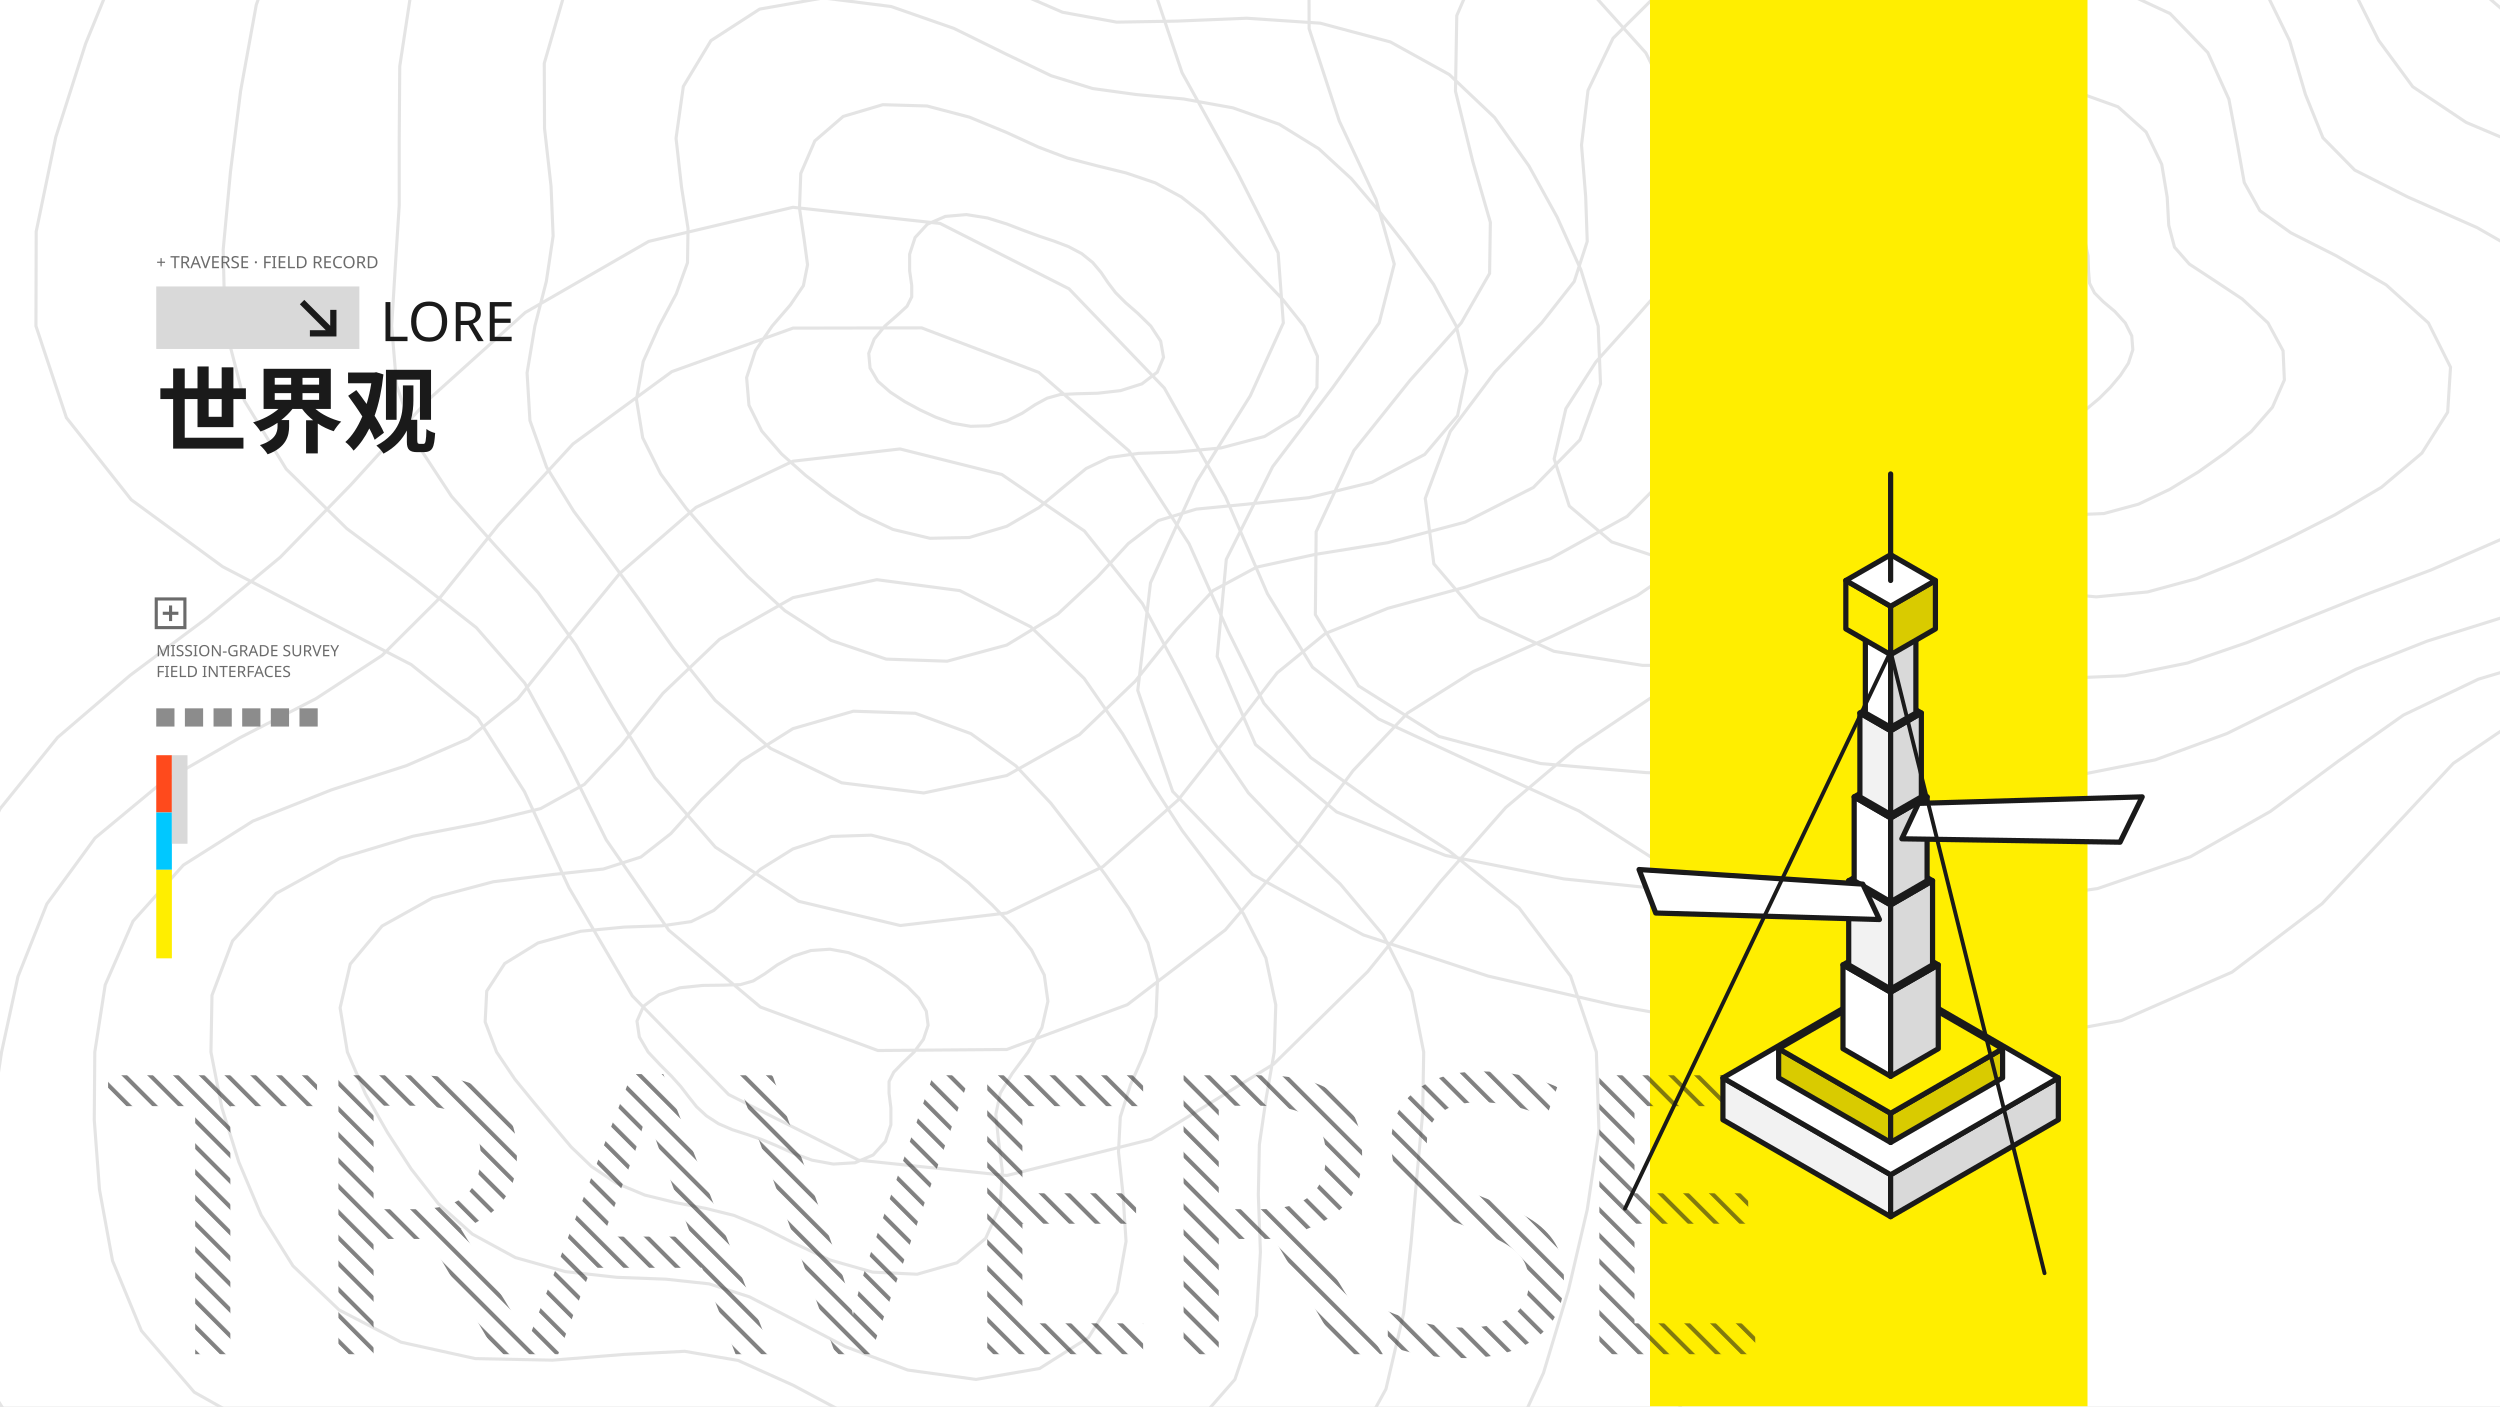
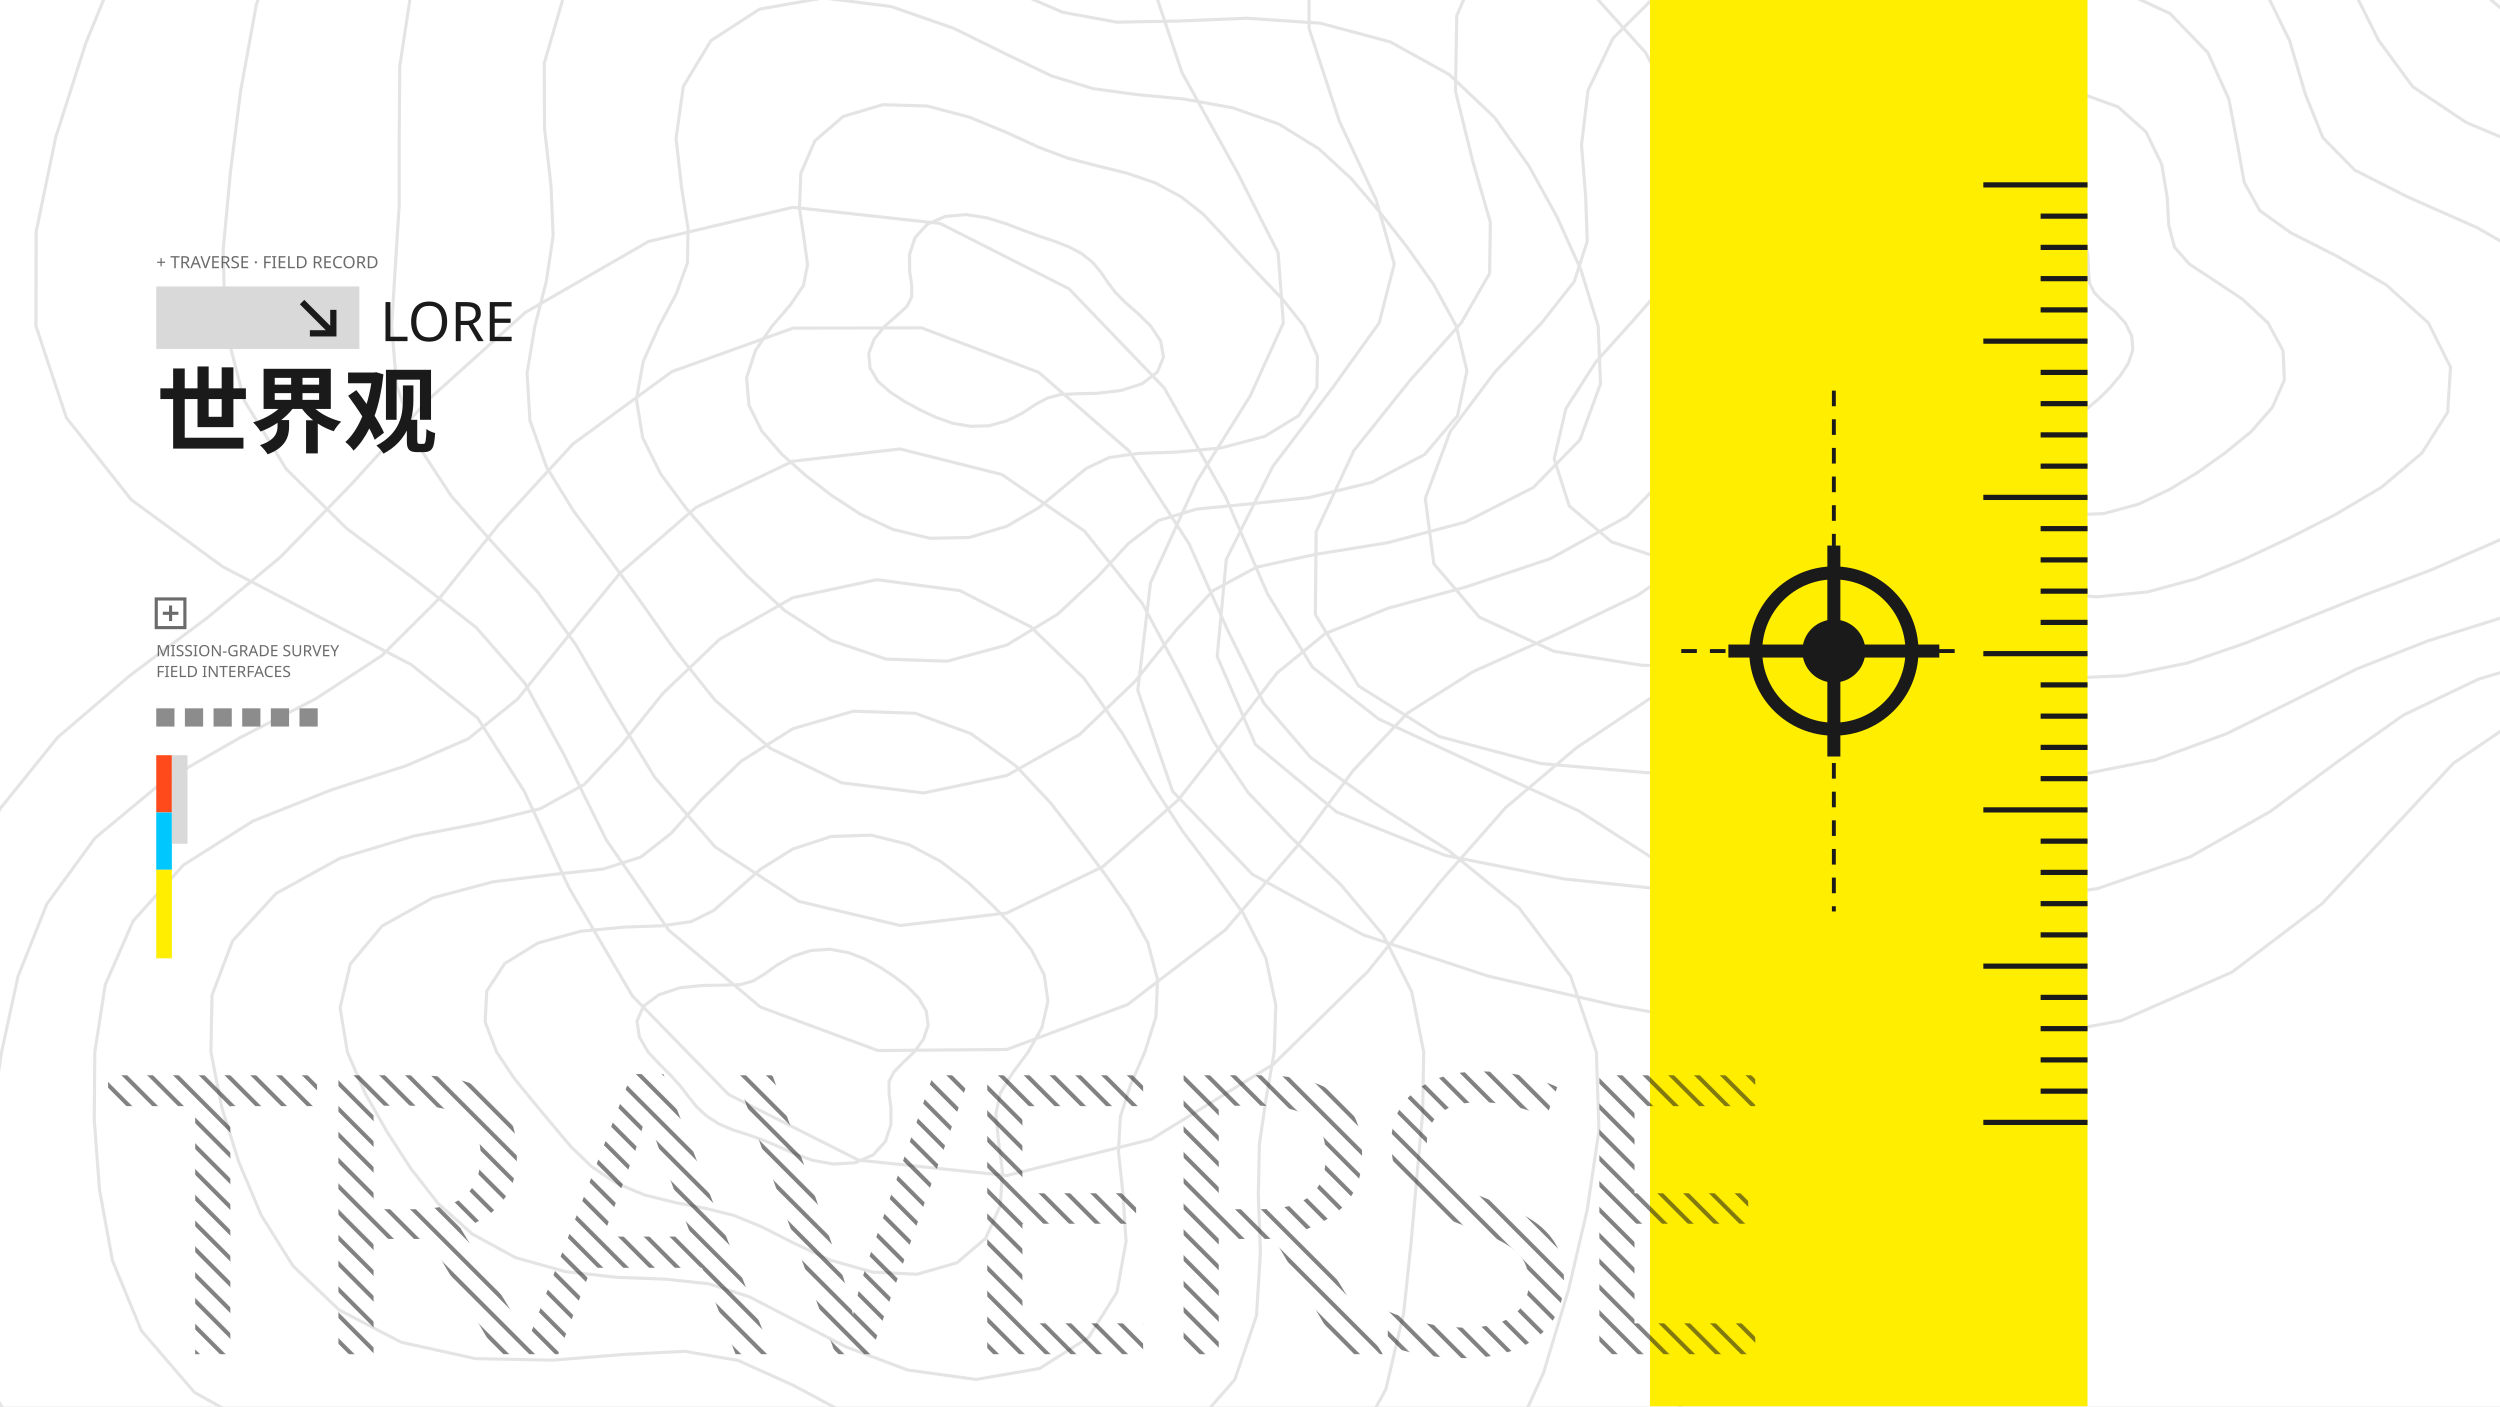
<svg xmlns="http://www.w3.org/2000/svg" width="960" height="540" viewBox="0 0 960 540" data-template="card.survey-section-title">
  <defs>
    <pattern id="survey-ghost" width="7.0" height="7.0" patternUnits="userSpaceOnUse" patternTransform="rotate(-45)">
      <rect width="1.6" height="7.0" fill="#1A1A1A" />
    </pattern>
    <linearGradient id="scrimB" x1="0" y1="0" x2="0" y2="1">
      <stop offset="0" stop-color="#000" stop-opacity="0" />
      <stop offset="1" stop-color="#000" stop-opacity="0.72" />
    </linearGradient>
    <linearGradient id="fadeW" x1="0" y1="0" x2="0" y2="1">
      <stop offset="0" stop-color="#fff" stop-opacity="0" />
      <stop offset="1" stop-color="#fff" stop-opacity="1" />
    </linearGradient>
  </defs>
  <rect x="0.0" y="0.0" width="960.0" height="540.0" fill="#FFFFFF" data-role="white" />
  <path data-deco="1" d="M351.0 404.0L346.7 408.1L343.2 411.7L341.4 415.3L341.4 419.8L342.1 425.4L342.1 431.9L340.0 438.3L335.3 443.5L328.3 446.5L320.0 447.0L311.8 445.5L304.5 442.8L298.1 439.9L292.3 437.5L286.8 435.6L281.2 433.8L275.9 431.5L271.3 428.5L267.5 425.0L264.4 421.1L261.4 417.2L257.8 413.2L253.5 408.9L248.9 404.0L245.5 398.2L244.6 392.1L247.1 386.4L253.0 382.0L261.1 379.3L269.9 378.4L277.9 378.3L284.3 378.1L289.2 376.7L293.6 374.0L298.5 370.5L304.5 367.2L311.4 365.0L318.7 364.5L325.8 365.8L332.3 368.3L338.1 371.5L343.5 375.1L348.5 378.9L352.8 383.3L355.7 388.3L356.4 393.7L354.6 399.1L351.0 404.0ZM394.8 404.0L388.7 412.2L384.1 419.8L382.4 427.9L383.4 437.7L384.9 449.7L384.1 463.0L378.5 475.5L367.5 484.9L352.2 489.3L335.1 488.5L318.6 483.8L304.5 477.2L292.5 471.1L281.8 466.7L270.9 464.0L259.4 461.8L247.6 458.9L236.6 454.3L227.1 447.9L219.3 440.4L212.4 432.2L205.3 423.7L197.7 414.4L190.7 404.0L186.3 392.4L186.9 380.6L193.8 370.0L206.6 362.1L223.0 357.6L239.7 356.0L254.3 355.5L265.4 353.9L274.1 349.6L282.2 342.5L292.0 333.8L304.5 326.0L319.2 321.2L334.6 320.7L349.0 324.3L361.4 330.9L371.8 338.9L380.9 347.4L389.1 355.9L396.1 364.8L401.0 374.4L402.4 384.5L400.1 394.6L394.8 404.0ZM439.6 404.0L434.1 416.6L430.2 428.9L429.5 442.3L431.2 458.2L432.4 476.7L428.9 496.2L418.0 513.6L399.2 525.5L374.8 529.7L348.6 526.1L324.6 517.1L304.5 506.6L287.8 498.0L272.3 493.0L255.7 491.2L237.0 490.5L217.1 488.3L197.9 482.9L181.4 473.9L168.3 462.2L157.9 448.9L148.8 434.9L140.3 420.0L133.4 404.0L130.6 387.0L134.5 370.2L146.7 355.6L166.1 344.8L189.4 338.6L212.4 335.8L231.7 333.7L246.1 329.1L257.6 320.1L269.4 307.0L284.6 292.3L304.5 279.8L327.7 273.1L351.5 273.9L372.8 281.7L390.1 294.1L403.5 308.4L414.4 322.5L424.4 335.8L433.5 348.8L440.8 362.1L444.5 376.2L443.9 390.4L439.6 404.0ZM489.3 404.0L486.2 421.7L483.6 439.5L483.2 458.8L484.0 480.8L482.5 505.2L474.2 529.7L456.1 550.4L428.5 563.1L394.8 565.5L360.3 558.3L329.6 545.3L304.5 531.9L283.4 522.4L262.9 518.9L239.5 520.1L212.2 522.3L182.5 521.7L154.0 515.4L130.2 503.0L112.5 486.1L100.3 466.6L91.7 446.2L85.2 425.4L81.0 404.0L81.4 382.2L89.3 361.3L106.0 343.1L130.5 329.6L158.6 321.1L185.5 315.9L207.6 310.5L224.4 301.2L238.6 286.1L254.6 266.2L276.3 245.5L304.5 229.5L336.7 222.6L368.6 226.8L395.8 240.7L416.3 260.5L431.1 281.8L442.7 301.6L454.0 319.0L466.0 334.9L477.5 350.9L486.1 367.9L489.9 385.9L489.3 404.0ZM546.7 404.0L546.3 427.6L544.1 451.5L541.9 476.8L539.0 504.3L532.2 533.4L516.9 561.3L490.5 583.6L453.9 595.7L411.7 595.7L370.1 585.3L333.9 569.6L304.5 555.1L279.0 547.2L252.6 547.4L221.1 553.1L183.5 559.1L143.0 559.8L105.0 551.7L74.6 534.6L54.3 511.0L43.2 484.1L38.2 456.8L36.2 430.1L36.4 404.0L40.4 378.2L51.1 353.7L70.4 332.2L97.1 315.3L127.3 303.3L156.1 294.0L179.8 283.7L198.8 268.4L216.4 246.5L238.0 220.2L267.3 194.8L304.5 177.1L345.6 172.4L384.7 182.2L416.4 203.9L438.7 231.8L453.7 259.9L465.8 284.5L479.4 304.5L496.2 322.0L514.7 339.5L531.1 359.0L542.1 380.8L546.7 404.0ZM613.0 404.0L614.0 434.2L609.5 464.5L602.3 495.3L592.7 527.2L578.0 559.4L554.3 589.0L519.5 611.5L474.9 622.6L425.7 620.8L378.5 608.6L338.0 592.4L304.5 579.6L274.0 575.6L240.4 581.2L199.2 592.2L150.4 601.6L98.9 602.4L52.3 590.8L17.5 567.1L-2.4 535.2L-9.3 500.2L-8.1 466.0L-4.0 434.1L0.6 404.0L6.9 375.0L18.0 347.1L36.5 321.8L62.3 300.4L92.1 283.3L121.3 268.3L146.7 251.7L168.7 229.8L191.3 201.7L220.0 170.5L258.0 142.7L304.5 126.0L353.9 125.9L398.9 143.0L433.5 173.1L456.6 208.8L471.7 242.6L485.3 270.0L503.3 290.9L527.9 308.4L556.4 326.7L583.3 348.6L603.1 374.8L613.0 404.0ZM687.1 404.0L686.5 441.2L675.9 477.7L660.1 513.1L640.9 547.8L616.8 581.5L584.7 611.6L542.6 633.8L491.9 644.5L437.8 642.5L386.6 631.1L342.4 617.3L304.5 608.8L267.8 610.5L225.6 622.1L173.7 637.9L113.4 649.1L51.8 647.9L-1.2 630.4L-37.3 598.2L-53.7 557.2L-53.7 513.9L-44.9 473.3L-34.7 437.0L-27.3 404.0L-21.9 372.1L-14.1 340.7L0.0 310.6L22.1 283.2L50.0 259.3L79.5 237.3L107.6 214.0L134.7 186.2L164.4 153.6L201.7 120.0L249.1 92.7L304.5 79.6L361.0 85.8L410.5 110.9L447.1 149.0L470.6 190.8L486.7 228.0L504.0 256.2L529.4 276.1L565.0 292.6L606.3 311.4L645.2 336.3L673.6 368.0L687.1 404.0ZM816.1 124.0L818.6 129.0L819.0 134.3L817.3 139.5L814.2 144.2L810.4 148.7L806.1 153.0L801.2 157.1L795.4 160.6L788.6 162.8L781.1 163.2L773.6 161.6L766.9 158.6L761.4 155.2L756.7 152.4L751.8 151.0L745.9 151.0L738.3 151.6L729.6 151.6L721.0 150.1L714.0 146.6L710.0 141.5L709.1 135.5L710.9 129.5L714.1 124.0L717.5 119.2L720.4 114.8L723.0 110.5L725.9 106.4L729.4 102.7L733.9 99.5L739.1 97.1L744.4 95.1L749.6 92.9L754.7 90.1L760.3 86.7L766.9 83.0L774.7 80.2L783.1 79.4L790.9 81.2L796.9 85.6L800.4 91.6L801.8 98.2L802.0 104.1L802.4 108.8L804.3 112.5L807.7 115.9L812.1 119.6L816.1 124.0ZM870.9 124.0L876.7 134.7L877.2 145.9L872.6 156.4L864.5 165.7L854.6 173.8L844.2 181.2L833.2 187.9L821.2 193.6L807.9 197.2L793.6 197.8L779.6 195.4L766.9 190.7L756.0 185.6L746.0 181.9L735.2 180.7L722.0 181.6L705.8 183.0L687.8 182.6L670.9 178.6L658.2 170.5L652.1 159.2L652.8 146.6L658.7 134.5L666.7 124.0L674.3 115.0L680.0 106.7L684.0 98.5L687.7 90.1L692.7 81.8L699.8 74.3L708.9 68.0L719.1 62.6L729.7 57.5L740.8 51.8L753.0 45.5L766.9 39.5L782.6 35.7L798.8 35.8L813.3 41.0L824.1 50.7L830.1 63.1L832.2 75.7L832.8 86.5L835.0 94.9L840.7 101.4L850.0 107.5L861.0 114.8L870.9 124.0ZM932.5 124.0L941.0 141.0L939.9 158.3L930.0 174.0L914.5 187.1L896.6 197.7L878.7 206.8L861.2 215.0L843.5 222.2L824.7 227.3L805.0 229.2L785.3 227.4L766.9 223.0L750.2 218.1L734.0 215.0L716.2 214.8L694.7 216.6L669.5 218.1L642.7 216.0L618.9 208.1L602.6 194.3L596.8 176.2L601.3 156.9L612.8 139.0L626.3 124.0L637.4 111.4L644.1 99.6L647.2 87.2L649.3 73.7L653.7 59.6L662.2 46.4L674.8 35.1L690.4 25.8L707.5 17.8L725.7 10.1L745.3 2.5L766.9 -3.8L790.2 -6.8L813.3 -4.1L833.3 5.2L847.8 20.2L855.9 38.1L859.2 55.6L861.8 70.1L867.8 80.9L879.7 89.4L897.1 98.2L916.3 109.4L932.5 124.0ZM1000.2 124.0L1009.3 147.6L1003.9 171.0L986.1 191.2L960.9 206.9L933.7 218.8L908.0 228.5L884.8 237.8L862.7 246.8L840.0 254.6L815.9 259.5L791.2 260.5L766.9 258.4L743.6 255.2L720.1 253.3L694.3 253.8L664.4 255.6L630.7 255.5L596.7 250.1L568.1 237.0L550.6 216.5L547.3 191.4L556.9 165.7L574.1 142.8L592.0 124.0L604.5 108.1L609.5 92.7L608.9 75.5L607.3 55.7L609.8 34.7L619.4 14.7L636.3 -2.1L658.6 -15.0L683.8 -24.7L710.3 -32.6L737.9 -39.3L766.9 -44.0L796.9 -44.6L825.8 -38.8L850.6 -25.6L868.5 -6.3L879.2 15.6L885.3 36.3L892.0 52.9L904.2 65.3L924.5 75.6L951.2 87.4L978.9 103.3L1000.2 124.0ZM1071.4 124.0L1077.9 154.3L1065.2 183.2L1037.0 206.9L1000.8 224.0L964.2 236.1L932.0 246.2L904.7 257.0L880.2 269.3L855.1 281.7L827.6 291.8L797.8 297.7L766.9 299.3L736.0 298.3L704.3 297.2L670.2 297.0L632.3 296.7L591.6 293.2L552.6 282.8L521.7 263.4L505.1 236.0L505.4 204.2L519.9 173.0L541.5 146.0L561.1 124.0L572.0 105.0L572.3 85.4L565.6 62.2L558.9 35.0L559.4 6.0L571.1 -21.1L594.1 -42.9L625.0 -58.1L659.9 -67.5L695.6 -73.3L731.2 -77.1L766.9 -78.7L802.6 -76.5L836.4 -68.0L865.5 -52.2L887.4 -30.6L902.3 -6.7L913.4 15.5L926.5 33.3L947.0 47.0L976.8 59.6L1012.8 75.2L1047.4 96.6L1071.4 124.0ZM1142.0 124.0L1142.6 160.6L1119.9 194.0L1080.0 220.1L1033.0 237.8L988.4 249.9L951.7 260.8L922.9 274.6L898.0 292.2L871.8 311.6L841.1 329.0L805.5 341.2L766.9 346.8L727.2 347.3L686.9 345.2L644.9 342.1L600.5 337.5L555.1 328.5L513.3 311.8L482.1 285.9L467.4 252.1L470.9 214.8L488.7 179.2L511.7 148.9L529.6 124.0L535.4 101.4L528.4 76.6L514.3 46.5L502.7 11.0L502.6 -26.3L518.7 -59.9L550.1 -85.3L591.8 -100.7L637.5 -107.5L682.6 -109.1L725.6 -108.5L766.9 -106.8L807.2 -102.4L845.4 -92.9L879.3 -76.9L906.7 -55.3L927.9 -31.4L946.3 -8.9L967.9 9.7L997.7 25.3L1036.7 41.2L1080.2 61.8L1118.8 89.7L1142.0 124.0ZM1207.2 124.0L1199.1 166.1L1165.2 203.0L1113.9 230.5L1057.8 248.4L1007.9 261.0L969.8 274.3L942.1 293.1L918.5 318.4L891.7 347.0L857.1 373.3L814.6 391.9L766.9 400.7L717.8 400.6L668.9 394.9L620.3 386.1L571.4 374.8L523.5 359.0L481.0 335.8L450.3 303.9L436.9 265.1L441.8 223.8L459.5 185.0L480.1 152.0L492.8 124.0L490.8 97.1L475.1 66.1L453.9 27.9L439.1 -16.2L441.1 -61.2L464.7 -99.9L507.2 -126.7L561.3 -139.9L618.3 -141.9L672.2 -137.9L721.3 -132.8L766.9 -128.5L811.0 -124.0L853.8 -116.3L893.7 -102.8L928.6 -83.5L958.4 -60.9L986.2 -38.4L1017.1 -18.2L1055.7 0.5L1101.8 21.2L1149.6 48.0L1188.4 82.9L1207.2 124.0ZM441.9 125.2L445.7 131.0L446.8 137.2L444.4 142.9L438.5 147.4L430.3 150.0L421.5 151.0L413.5 151.2L407.1 151.5L402.1 152.9L397.5 155.4L392.5 158.7L386.6 161.6L379.8 163.5L372.7 163.7L365.7 162.5L359.3 160.2L353.3 157.4L347.4 154.2L341.9 150.6L337.1 146.4L334.1 141.3L333.6 135.7L335.7 130.2L339.8 125.2L344.5 121.1L348.3 117.6L350.1 114.0L350.1 109.6L349.3 104.0L349.3 97.6L351.4 91.2L356.1 86.1L363.0 83.1L371.1 82.4L379.2 83.7L386.6 86.0L393.1 88.5L399.1 90.7L404.8 92.6L410.3 94.7L415.4 97.4L419.6 100.8L422.8 104.6L425.5 108.6L428.4 112.4L432.2 116.2L436.9 120.3L441.9 125.2ZM500.7 125.2L505.9 136.8L505.7 148.8L498.7 159.6L485.6 167.6L468.9 172.0L451.9 173.6L437.2 174.1L425.9 175.7L417.1 179.9L408.8 186.7L399.0 194.9L386.6 202.1L372.2 206.4L357.1 206.7L342.9 203.3L330.3 197.4L319.3 190.2L309.3 182.5L300.1 174.3L292.5 165.5L287.6 155.6L286.7 145.0L290.1 134.6L296.5 125.2L303.5 117.1L308.5 109.7L310.1 101.7L308.8 92.0L307.0 80.0L307.5 66.6L312.9 54.1L323.8 44.7L339.0 40.2L356.0 40.7L372.3 45.0L386.6 50.9L398.8 56.5L409.9 60.7L421.0 63.6L432.4 66.4L443.6 70.2L453.6 75.6L462.1 82.3L469.2 89.9L476.2 97.7L483.9 105.9L492.5 114.9L500.7 125.2ZM559.2 125.2L563.3 142.4L559.7 159.6L547.1 174.5L526.8 185.2L502.6 191.1L478.9 193.6L459.4 195.5L444.8 199.9L433.3 208.7L421.4 221.6L406.2 235.8L386.6 247.7L363.7 253.9L340.3 253.1L319.1 245.9L301.4 234.5L287.0 221.3L274.7 208.1L263.5 195.2L253.7 182.0L246.8 168.1L244.4 153.4L247.0 138.8L253.1 125.2L259.7 112.8L264.0 100.9L264.2 87.7L261.7 71.8L259.6 53.1L262.4 33.2L273.0 15.6L291.7 3.5L316.1 -0.8L342.2 2.5L366.3 10.9L386.6 20.9L403.7 29.1L419.6 34.0L436.3 36.3L454.5 38.0L473.4 41.4L491.2 47.7L506.4 57.1L518.9 68.6L529.7 81.3L540.2 94.7L550.5 109.2L559.2 125.2ZM613.7 125.2L614.6 147.4L606.7 168.9L588.8 187.2L562.6 200.5L532.9 208.4L505.0 212.9L482.5 217.8L465.8 226.8L451.8 241.8L435.9 261.6L414.5 282.1L386.6 297.8L354.7 304.5L323.2 300.6L295.9 287.4L274.6 268.9L258.5 248.8L245.2 229.9L232.6 212.7L220.3 196.3L209.9 179.4L203.5 161.5L202.4 143.2L205.4 125.2L209.8 108.0L212.4 90.6L211.6 71.5L209.1 49.3L209.0 24.3L216.3 -0.9L234.0 -22.1L261.6 -35.1L295.6 -37.6L330.3 -30.5L361.2 -17.7L386.6 -4.6L408.0 4.7L428.8 8.5L452.1 8.1L478.7 7.0L507.0 8.9L533.9 16.1L556.5 28.6L573.9 45.1L587.1 63.7L597.9 83.3L607.1 103.7L613.7 125.2ZM660.7 125.2L657.7 151.7L646.2 176.7L624.8 198.3L595.4 214.5L562.9 225.4L532.9 233.6L508.9 243.3L490.4 258.4L473.4 280.5L452.4 307.2L423.5 332.8L386.6 350.6L345.7 355.4L306.7 346.1L274.7 325.3L251.5 298.6L235.0 271.5L221.2 247.7L206.6 227.5L190.0 209.3L173.4 190.6L160.0 170.2L152.3 148.0L150.4 125.2L151.8 102.3L153.3 78.9L153.3 53.6L153.5 25.5L158.1 -4.7L172.1 -33.7L198.2 -56.6L235.3 -68.9L278.2 -68.7L320.3 -57.9L356.9 -41.9L386.6 -27.4L412.3 -19.3L438.8 -19.1L470.0 -24.0L506.6 -28.8L545.6 -28.3L582.1 -19.6L611.4 -2.6L632.0 20.3L644.8 46.0L652.9 72.3L658.3 98.7L660.7 125.2ZM698.8 125.2L692.9 155.1L679.9 183.4L658.1 208.5L628.7 228.7L596.1 244.3L565.7 257.9L540.5 273.8L519.6 295.9L498.2 324.8L470.5 357.1L432.9 385.8L386.6 403.0L337.1 403.4L292.0 386.7L256.8 357.2L232.8 322.5L216.4 289.5L201.5 262.3L182.9 241.0L159.2 222.4L133.2 203.0L109.9 180.1L93.8 153.8L86.4 125.2L85.7 95.9L88.5 66.0L92.4 34.9L98.4 1.9L110.3 -31.8L132.7 -62.9L167.7 -86.1L213.4 -97.0L263.8 -94.3L312.0 -81.0L353.0 -64.0L386.6 -50.6L417.1 -46.3L450.5 -51.5L491.2 -61.8L539.0 -70.4L589.2 -70.4L634.5 -58.4L668.7 -35.2L689.5 -4.4L698.9 29.4L701.4 62.7L701.0 94.5L698.8 125.2ZM728.3 125.2L722.2 157.9L711.5 189.7L692.9 219.2L666.5 244.9L635.7 266.8L605.3 287.2L578.2 310.1L553.0 338.7L525.2 373.1L489.1 408.6L442.1 437.5L386.6 451.4L329.7 445.5L279.8 420.3L242.8 382.4L218.5 340.9L201.4 304.0L183.4 275.7L157.9 255.2L123.9 237.6L85.5 217.6L50.4 191.9L25.5 160.4L13.8 125.2L13.9 88.9L21.4 52.7L32.9 16.7L47.8 -19.7L68.9 -55.3L100.2 -87.0L143.2 -109.7L195.8 -119.6L251.8 -115.9L304.2 -102.6L348.8 -87.2L386.6 -77.8L422.9 -79.2L464.7 -90.8L516.1 -106.5L575.7 -117.4L636.3 -115.9L688.5 -98.5L724.7 -67.0L742.6 -27.0L745.5 15.1L740.5 55.0L733.8 91.3L728.3 125.2Z" fill="none" stroke="#E4E4E4" stroke-width="1.2" />
  <rect x="633.6" y="0" width="168.0" height="540.0" fill="#FFEE00" data-role="yellow" />
  <text data-slot="ghost_latin" data-kind="text" data-decor="1" data-bleed="1" data-deco="1" x="40.0" y="520.0" font-family="'Michroma','Noto Sans SC',sans-serif" font-size="150.0" fill="url(#survey-ghost)" opacity=".55" letter-spacing="-8.0">TRAVERSE</text>
  <g data-deco="1">
-     <polygon points="661.6,430.0 726.0,467.2 726.0,451.1 661.6,413.9" fill="#F2F2F2" stroke="#1A1A1A" stroke-width="2.0" stroke-linejoin="round" />
-     <polygon points="790.4,430.0 726.0,467.2 726.0,451.1 790.4,413.9" fill="#D9D9D9" stroke="#1A1A1A" stroke-width="2.0" stroke-linejoin="round" />
-     <polygon points="726.0,376.7 790.4,413.9 726.0,451.1 661.6,413.9" fill="#FFFFFF" stroke="#1A1A1A" stroke-width="2.0" stroke-linejoin="round" />
-     <polygon points="683.0,413.9 726.0,438.7 726.0,427.5 683.0,402.7" fill="#D9CB00" stroke="#1A1A1A" stroke-width="2.0" stroke-linejoin="round" />
-     <polygon points="769.0,413.9 726.0,438.7 726.0,427.5 769.0,402.7" fill="#D9CB00" stroke="#1A1A1A" stroke-width="2.0" stroke-linejoin="round" />
-     <polygon points="726.0,377.9 769.0,402.7 726.0,427.5 683.0,402.7" fill="#FFEE00" stroke="#1A1A1A" stroke-width="2.0" stroke-linejoin="round" />
-     <polygon points="707.7,402.7 726.0,413.3 726.0,381.0 707.7,370.5" fill="#FFFFFF" stroke="#1A1A1A" stroke-width="2.0" stroke-linejoin="round" />
-     <polygon points="744.3,402.7 726.0,413.3 726.0,381.0 744.3,370.5" fill="#D9D9D9" stroke="#1A1A1A" stroke-width="2.0" stroke-linejoin="round" />
-     <polygon points="726.0,359.9 744.3,370.5 726.0,381.0 707.7,370.5" fill="#FFFFFF" stroke="#1A1A1A" stroke-width="2.0" stroke-linejoin="round" />
-     <polygon points="709.9,370.5 726.0,379.8 726.0,347.5 709.9,338.2" fill="#F2F2F2" stroke="#1A1A1A" stroke-width="2.0" stroke-linejoin="round" />
-     <polygon points="742.1,370.5 726.0,379.8 726.0,347.5 742.1,338.2" fill="#D9D9D9" stroke="#1A1A1A" stroke-width="2.0" stroke-linejoin="round" />
-     <polygon points="726.0,328.9 742.1,338.2 726.0,347.5 709.9,338.2" fill="#FFFFFF" stroke="#1A1A1A" stroke-width="2.0" stroke-linejoin="round" />
-     <polygon points="712.0,338.2 726.0,346.3 726.0,314.1 712.0,306.0" fill="#FFFFFF" stroke="#1A1A1A" stroke-width="2.0" stroke-linejoin="round" />
-     <polygon points="740.0,338.2 726.0,346.3 726.0,314.1 740.0,306.0" fill="#D9D9D9" stroke="#1A1A1A" stroke-width="2.0" stroke-linejoin="round" />
-     <polygon points="726.0,297.9 740.0,306.0 726.0,314.1 712.0,306.0" fill="#FFFFFF" stroke="#1A1A1A" stroke-width="2.0" stroke-linejoin="round" />
-     <polygon points="714.2,306.0 726.0,312.8 726.0,280.6 714.2,273.8" fill="#F2F2F2" stroke="#1A1A1A" stroke-width="2.0" stroke-linejoin="round" />
-     <polygon points="737.8,306.0 726.0,312.8 726.0,280.6 737.8,273.8" fill="#D9D9D9" stroke="#1A1A1A" stroke-width="2.0" stroke-linejoin="round" />
-     <polygon points="726.0,266.9 737.8,273.8 726.0,280.6 714.2,273.8" fill="#FFFFFF" stroke="#1A1A1A" stroke-width="2.0" stroke-linejoin="round" />
-     <polygon points="716.3,273.8 726.0,279.3 726.0,247.1 716.3,241.5" fill="#FFFFFF" stroke="#1A1A1A" stroke-width="2.0" stroke-linejoin="round" />
-     <polygon points="735.7,273.8 726.0,279.3 726.0,247.1 735.7,241.5" fill="#D9D9D9" stroke="#1A1A1A" stroke-width="2.0" stroke-linejoin="round" />
-     <polygon points="726.0,235.9 735.7,241.5 726.0,247.1 716.3,241.5" fill="#FFFFFF" stroke="#1A1A1A" stroke-width="2.0" stroke-linejoin="round" />
-     <polygon points="708.8,241.5 726.0,251.4 726.0,232.8 708.8,222.9" fill="#FFEE00" stroke="#1A1A1A" stroke-width="2.0" stroke-linejoin="round" />
-     <polygon points="743.2,241.5 726.0,251.4 726.0,232.8 743.2,222.9" fill="#D9CB00" stroke="#1A1A1A" stroke-width="2.0" stroke-linejoin="round" />
-     <polygon points="726.0,213.0 743.2,222.9 726.0,232.8 708.8,222.9" fill="#FFFFFF" stroke="#1A1A1A" stroke-width="2.0" stroke-linejoin="round" />
-     <polygon points="736.7,308.5 822.6,306.0 814.1,323.4 730.3,322.1" fill="#FFFFFF" stroke="#1A1A1A" stroke-width="2.0" stroke-linejoin="round" />
-     <polygon points="715.3,339.5 629.4,333.9 635.8,350.6 721.7,353.1" fill="#FFFFFF" stroke="#1A1A1A" stroke-width="2.0" stroke-linejoin="round" />
-     <polyline points="726.0,250.2 785.1,488.9" fill="none" stroke="#1A1A1A" stroke-width="1.5" stroke-linecap="round" />
-     <polyline points="726.0,250.2 624.0,464.1" fill="none" stroke="#1A1A1A" stroke-width="1.5" stroke-linecap="round" />
-     <polyline points="726.0,222.9 726.0,182.0" fill="none" stroke="#1A1A1A" stroke-width="2.0" stroke-linecap="round" />
+     <rect x="761.6" y="70.0" width="40.0" height="2.0" fill="#1A1A1A" />
+     <rect x="783.6" y="82.0" width="18.0" height="2.0" fill="#1A1A1A" />
+     <rect x="783.6" y="94.0" width="18.0" height="2.0" fill="#1A1A1A" />
+     <rect x="783.6" y="106.0" width="18.0" height="2.0" fill="#1A1A1A" />
+     <rect x="783.6" y="118.0" width="18.0" height="2.0" fill="#1A1A1A" />
+     <rect x="761.6" y="130.0" width="40.0" height="2.0" fill="#1A1A1A" />
+     <rect x="783.6" y="142.0" width="18.0" height="2.0" fill="#1A1A1A" />
+     <rect x="783.6" y="154.0" width="18.0" height="2.0" fill="#1A1A1A" />
+     <rect x="783.6" y="166.0" width="18.0" height="2.0" fill="#1A1A1A" />
+     <rect x="783.6" y="178.0" width="18.0" height="2.0" fill="#1A1A1A" />
+     <rect x="761.6" y="190.0" width="40.0" height="2.0" fill="#1A1A1A" />
+     <rect x="783.6" y="202.0" width="18.0" height="2.0" fill="#1A1A1A" />
+     <rect x="783.6" y="214.0" width="18.0" height="2.0" fill="#1A1A1A" />
+     <rect x="783.6" y="226.0" width="18.0" height="2.0" fill="#1A1A1A" />
+     <rect x="783.6" y="238.0" width="18.0" height="2.0" fill="#1A1A1A" />
+     <rect x="761.6" y="250.0" width="40.0" height="2.0" fill="#1A1A1A" />
+     <rect x="783.6" y="262.0" width="18.0" height="2.0" fill="#1A1A1A" />
+     <rect x="783.6" y="274.0" width="18.0" height="2.0" fill="#1A1A1A" />
+     <rect x="783.6" y="286.0" width="18.0" height="2.0" fill="#1A1A1A" />
+     <rect x="783.6" y="298.0" width="18.0" height="2.0" fill="#1A1A1A" />
+     <rect x="761.6" y="310.0" width="40.0" height="2.0" fill="#1A1A1A" />
+     <rect x="783.6" y="322.0" width="18.0" height="2.0" fill="#1A1A1A" />
+     <rect x="783.6" y="334.0" width="18.0" height="2.0" fill="#1A1A1A" />
+     <rect x="783.6" y="346.0" width="18.0" height="2.0" fill="#1A1A1A" />
+     <rect x="783.6" y="358.0" width="18.0" height="2.0" fill="#1A1A1A" />
+     <rect x="761.6" y="370.0" width="40.0" height="2.0" fill="#1A1A1A" />
+     <rect x="783.6" y="382.0" width="18.0" height="2.0" fill="#1A1A1A" />
+     <rect x="783.6" y="394.0" width="18.0" height="2.0" fill="#1A1A1A" />
+     <rect x="783.6" y="406.0" width="18.0" height="2.0" fill="#1A1A1A" />
+     <rect x="783.6" y="418.0" width="18.0" height="2.0" fill="#1A1A1A" />
+     <rect x="761.6" y="430.0" width="40.0" height="2.0" fill="#1A1A1A" />
+     <g fill="none" stroke="#1A1A1A" stroke-width="5.0">
+       <circle cx="704.2" cy="250.0" r="30.0" />
+       <path d="M663.7 250.0H744.7M704.2 209.5V290.5" />
+       <circle cx="704.2" cy="250.0" r="9.6" fill="#1A1A1A" />
+     </g>
+     <path d="M704.2 150.0V350.0M645.6 250.0H751.6" stroke="#1A1A1A" stroke-width="1.5" stroke-dasharray="6.0 5.0" />
  </g>
  <text data-deco="1" x="60.0" y="103.0" font-family="'Michroma','Noto Sans SC',sans-serif" font-size="6.5" fill="#6B6B6B">+ TRAVERSE · FIELD RECORD</text>
  <rect x="60.0" y="110.0" width="78.0" height="24.0" fill="#D9D9D9" data-role="grey3" />
  <path data-deco="1" d="M116.0 116.0l12.0 12.0m-9.0 0h9.0v-9.0" fill="none" stroke="#1A1A1A" stroke-width="2.4" />
  <text data-slot="title_latin" data-kind="text" data-max-chars="12" data-box="144.0,109.0,93.4,26.0" x="146.0" y="131.0" font-family="'Michroma','Noto Sans SC',sans-serif" font-weight="400" font-size="21.0" fill="#1A1A1A" data-role="ink" text-anchor="start" data-font-role="wide">LORE</text>
  <text data-slot="title_cjk" data-kind="text" data-max-chars="6" data-title="1" data-box="58.0,137.0,118.3,42.0" x="60.0" y="171.0" font-family="'Noto Sans SC','Noto Sans CJK SC',sans-serif" font-weight="700" font-size="36.0" fill="#1A1A1A" data-role="ink" text-anchor="start" data-font-role="head">世界观</text>
  <g data-deco="1">
    <rect x="60.0" y="230.0" width="11.0" height="11.0" fill="none" stroke="#6B6B6B" stroke-width="1.2" />
    <path d="M62.5 235.5h6.0M65.5 232.5v6.0" stroke="#6B6B6B" stroke-width="1.2" />
    <text data-deco="1" x="60.0" y="252.0" font-family="'Michroma','Noto Sans SC',sans-serif" font-size="6.0" fill="#6B6B6B">MISSION-GRADE SURVEY</text>
    <text data-deco="1" x="60.0" y="260.0" font-family="'Michroma','Noto Sans SC',sans-serif" font-size="6.0" fill="#6B6B6B">FIELD INTERFACES</text>
    <rect x="60.0" y="272.0" width="7.0" height="7.0" fill="#8C8C8C" />
    <rect x="71.0" y="272.0" width="7.0" height="7.0" fill="#8C8C8C" />
    <rect x="82.0" y="272.0" width="7.0" height="7.0" fill="#8C8C8C" />
    <rect x="93.0" y="272.0" width="7.0" height="7.0" fill="#8C8C8C" />
    <rect x="104.0" y="272.0" width="7.0" height="7.0" fill="#8C8C8C" />
    <rect x="115.0" y="272.0" width="7.0" height="7.0" fill="#8C8C8C" />
    <rect x="60.0" y="290.0" width="6.0" height="22.0" fill="#FF4A1C" />
    <rect x="60.0" y="312.0" width="6.0" height="22.0" fill="#00C8FF" />
    <rect x="60.0" y="334.0" width="6.0" height="34.0" fill="#FFEE00" />
    <rect x="66.0" y="290.0" width="6.0" height="34.0" fill="#D9D9D9" />
  </g>
  <g id="guides" display="none">
    <rect x="0.0" y="60.0" width="633.6" height="220.0" fill="none" stroke="#00C080" stroke-width="2" stroke-dasharray="10 6" />
    <text x="6.0" y="78.0" font-family="monospace" font-size="14" fill="#00C080">title (keep listed slots inside)</text>
  </g>
</svg>
